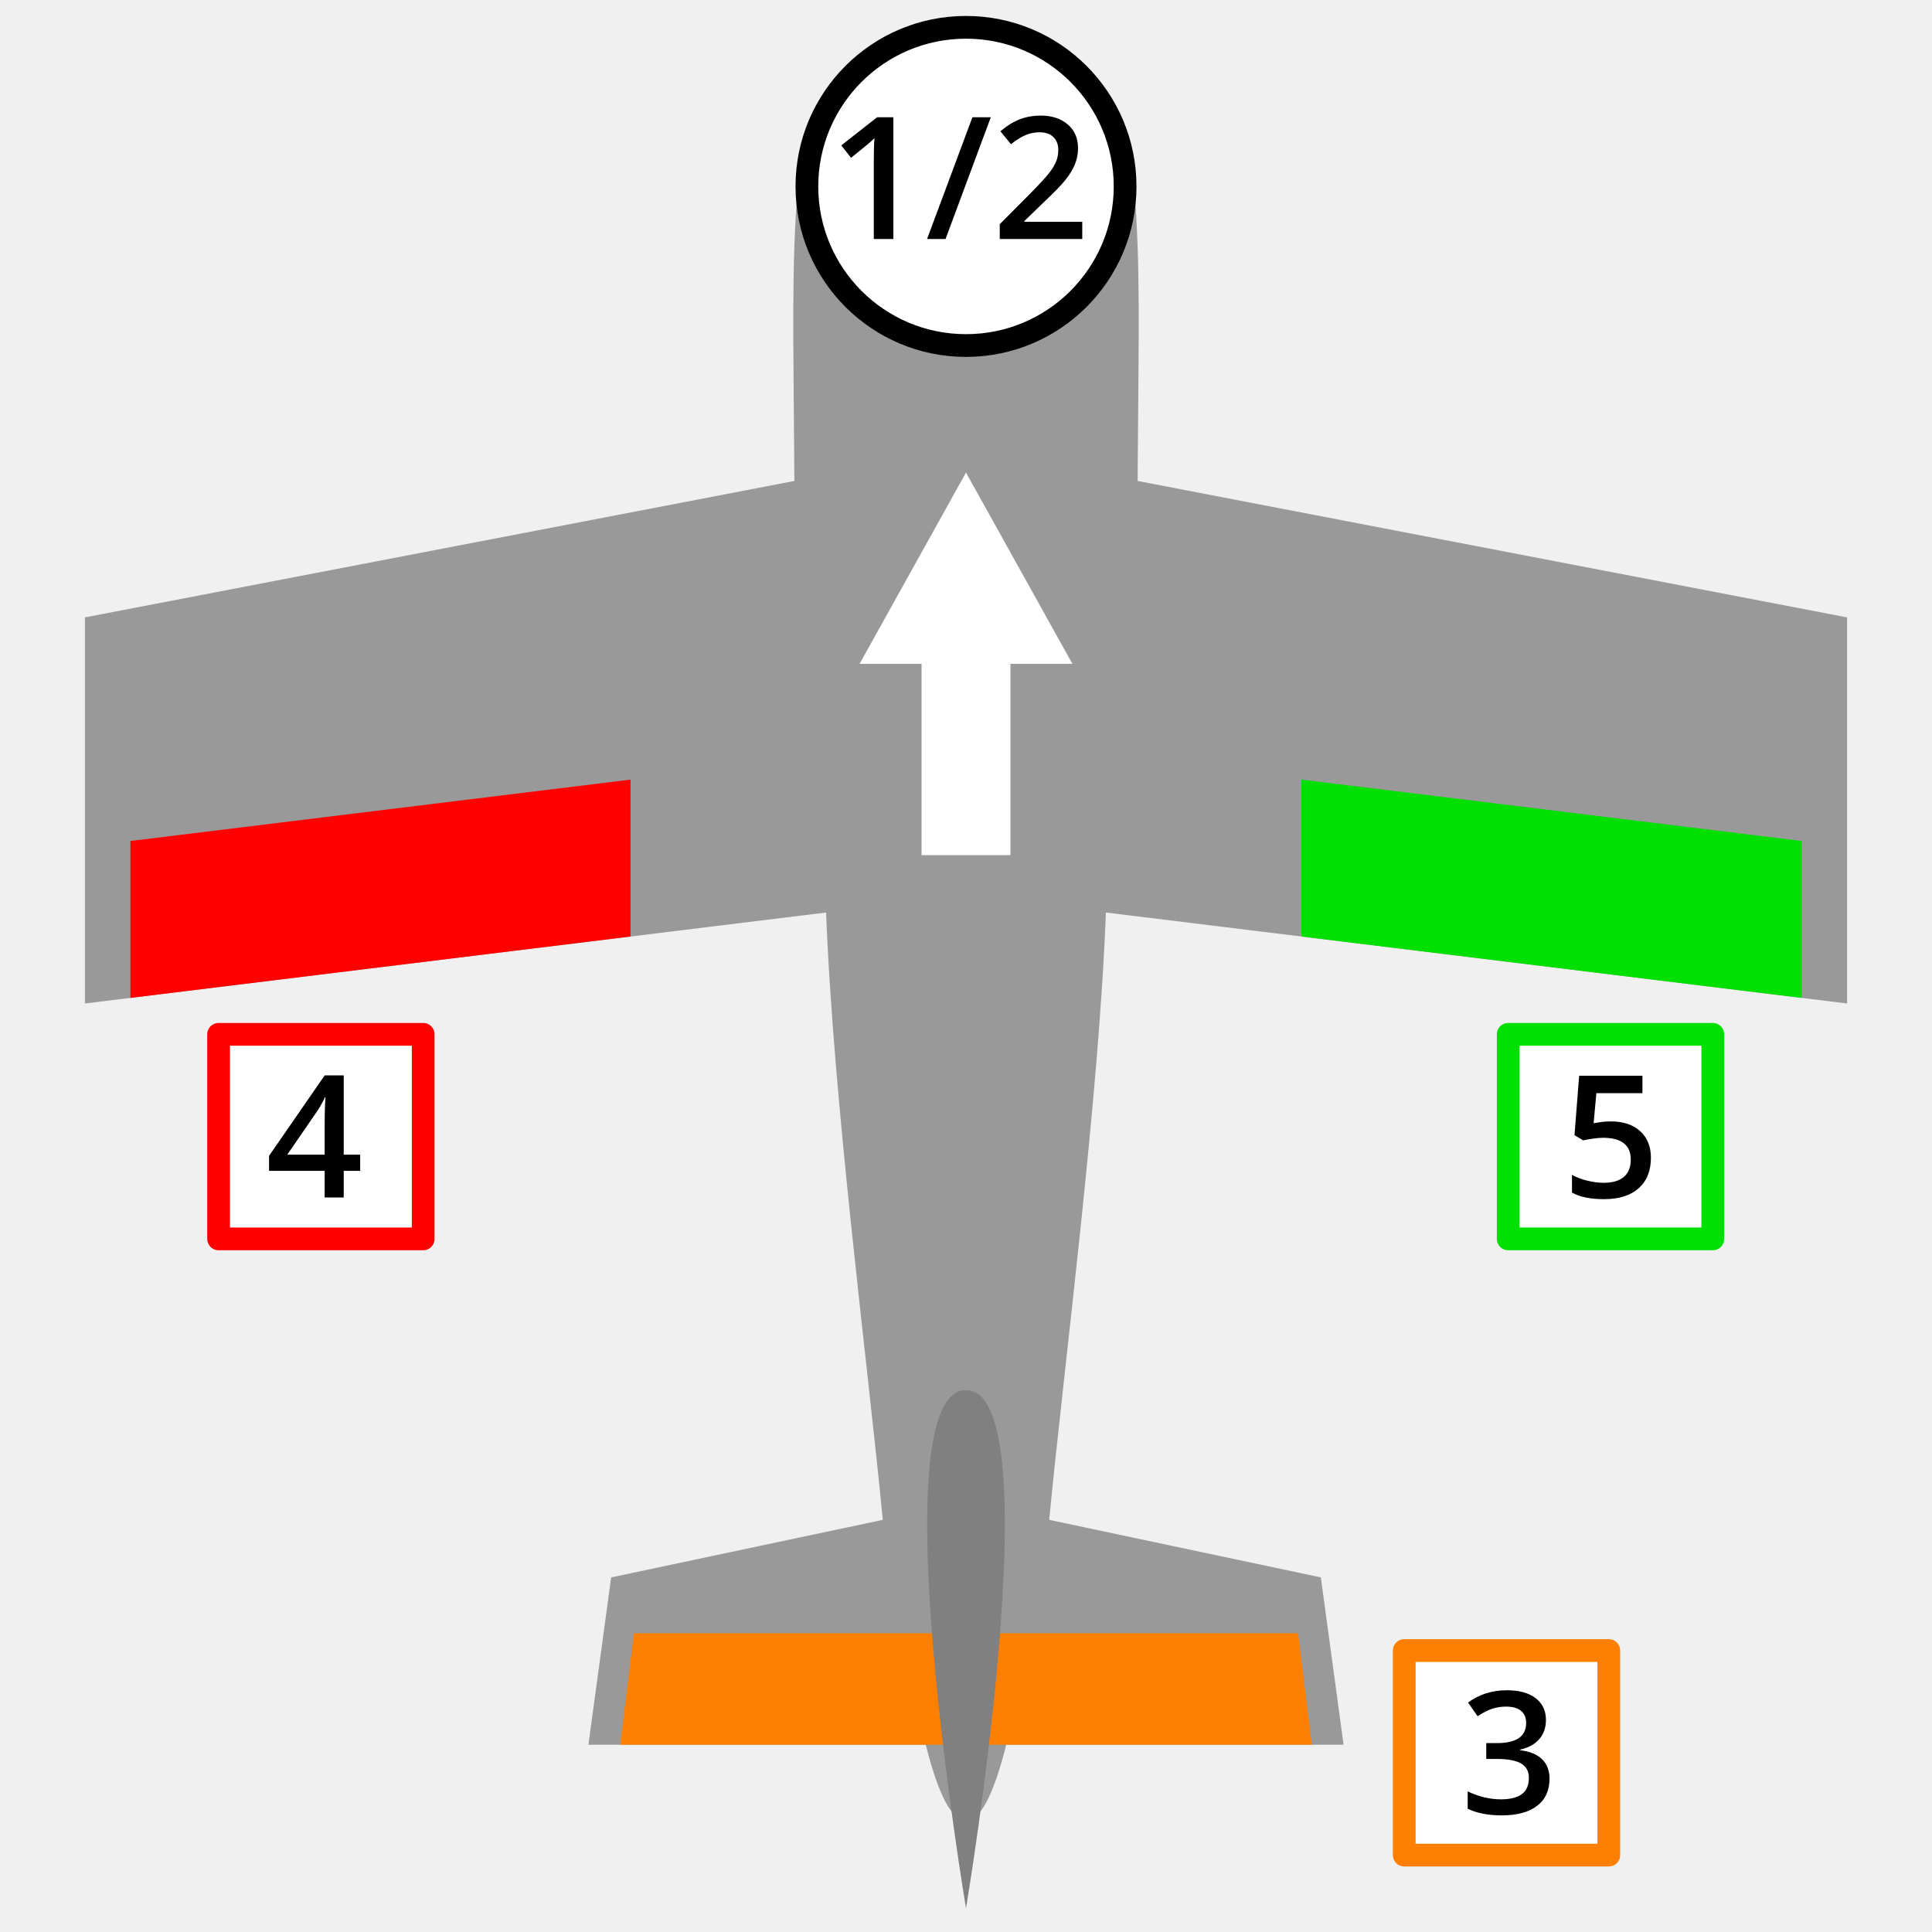
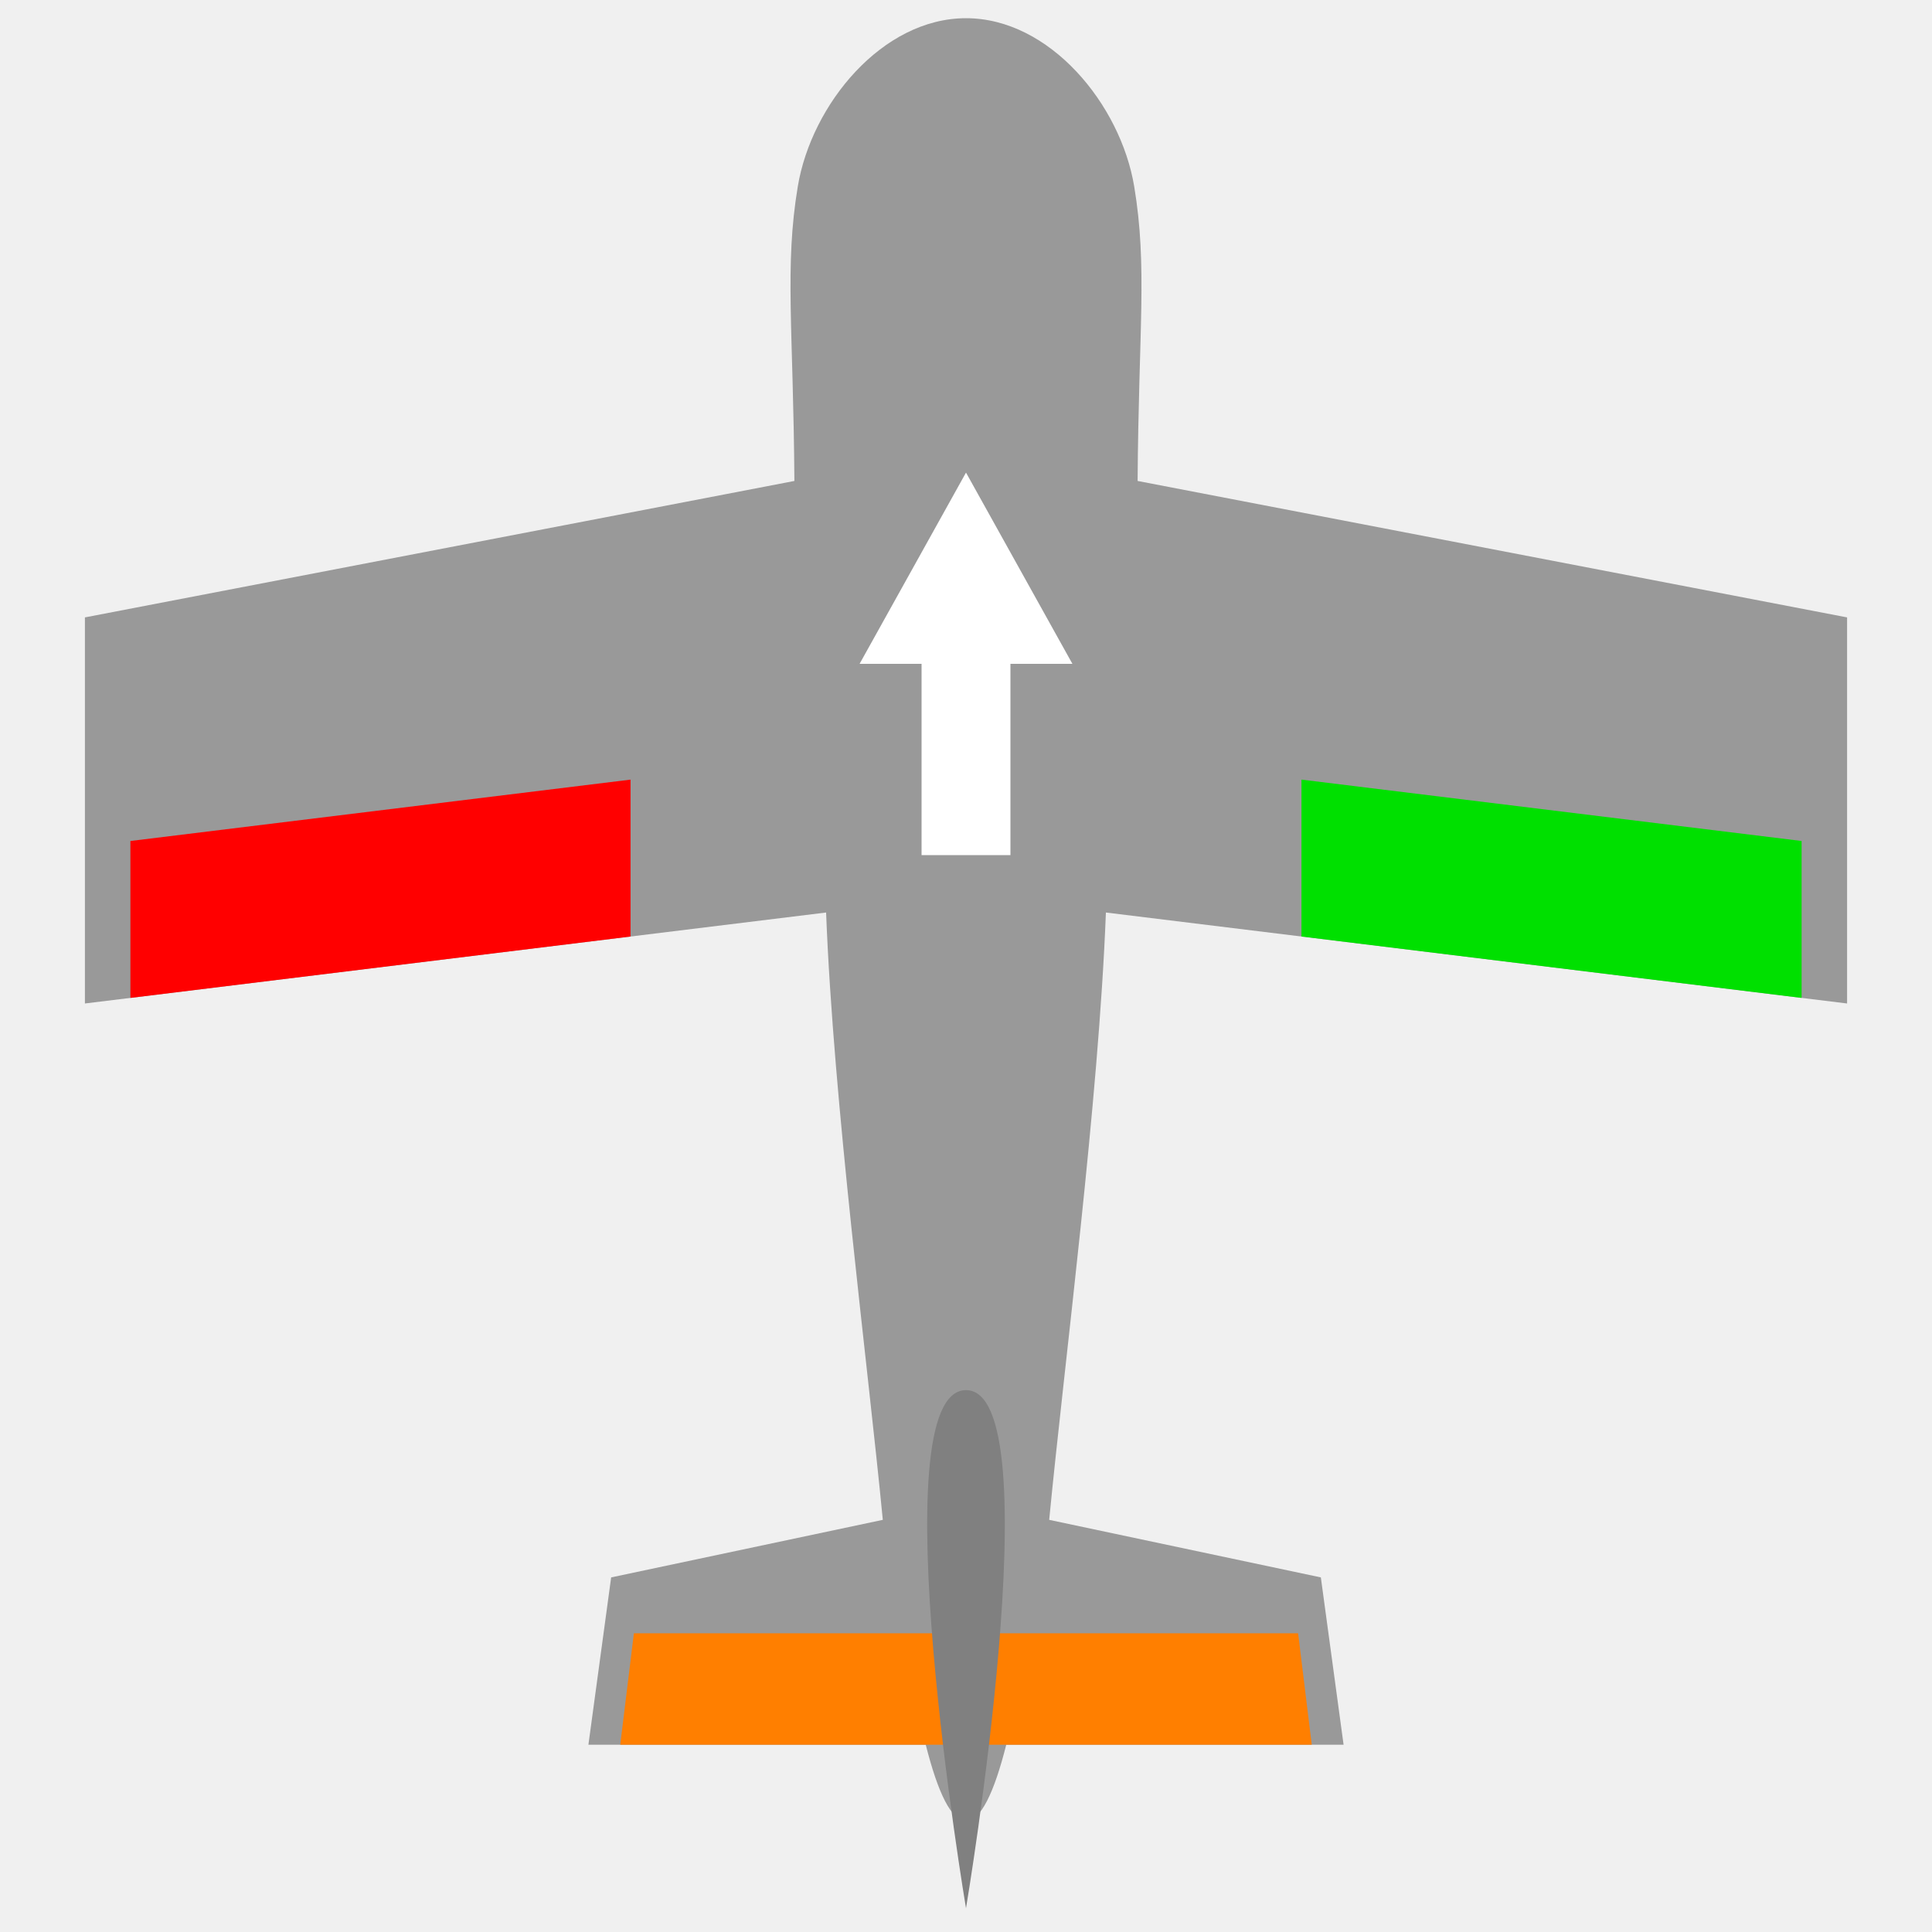
<svg xmlns="http://www.w3.org/2000/svg" xml:space="preserve" width="850px" height="850px" version="1.1" style="shape-rendering:geometricPrecision; text-rendering:geometricPrecision; image-rendering:optimizeQuality; fill-rule:evenodd; clip-rule:evenodd" viewBox="0 0 850 850">
  <defs>
    <style type="text/css">
   
-     .str0 {stroke:black;stroke-width:10;stroke-linecap:round;stroke-linejoin:round;stroke-miterlimit:22.926}
-     .str2 {stroke:#00E000;stroke-width:10;stroke-linecap:round;stroke-linejoin:round;stroke-miterlimit:22.926}
-     .str1 {stroke:red;stroke-width:10;stroke-linecap:round;stroke-linejoin:round;stroke-miterlimit:22.926}
-     .str3 {stroke:#FF7F00;stroke-width:10;stroke-linecap:round;stroke-linejoin:round;stroke-miterlimit:22.926}
    .fil1 {fill:#00E000}
-     .fil4 {fill:gray}
+     .fil3 {fill:gray}
    .fil0 {fill:#999999}
-     .fil6 {fill:red}
-     .fil3 {fill:#FF7F00}
-     .fil2 {fill:white}
-     .fil5 {fill:black;fill-rule:nonzero}
-     .fil7 {fill:white;fill-rule:nonzero}
+     .fil4 {fill:red}
+     .fil2 {fill:#FF7F00}
+     .fil5 {fill:white;fill-rule:nonzero}
   
  </style>
  </defs>
  <g id="Layer_x0020_1">
-     <path class="fil0" d="M258.88 767.6l148.41 0c5.38,21.31 11.3,33.52 17.71,33.52 6.41,0 12.33,-12.21 17.71,-33.52l148.41 0 -10 -73.61 -119.52 -25.32c6.72,-69.54 21.76,-183.85 24.95,-267.2l326.09 40.02 0 -169.86 -312.14 -60.03c0.45,-66.81 1.32,-93.85 -1.5,-129.58 -11.36,45.38 -37.14,69.99 -74,69.99 -36.86,0 -65.43,-27.83 -74,-69.99 -2.82,35.73 -1.95,62.77 -1.5,129.58l-312.14 60.03 0 169.86 326.09 -40.02c3.19,83.35 18.23,197.66 24.95,267.2l-119.52 25.32 -10 73.61z" />
+     <path class="fil0" d="M258.88 767.6l148.41 0c5.38,21.31 11.3,33.52 17.71,33.52 6.41,0 12.33,-12.21 17.71,-33.52l148.41 0 -10 -73.61 -119.52 -25.32c6.72,-69.54 21.76,-183.85 24.95,-267.2l326.09 40.02 0 -169.86 -312.14 -60.03c0.45,-66.81 4.39,-94.22 -1.5,-129.58 -6.01,-36.11 -37.14,-74.01 -74,-74.01 -36.86,0 -67.99,37.9 -74,74.01 -5.89,35.36 -1.95,62.77 -1.5,129.58l-312.14 60.03 0 169.86 326.09 -40.02c3.19,83.35 18.23,197.66 24.95,267.2l-119.52 25.32 -10 73.61z" />
    <polygon class="fil1" points="572.59,412.03 792.63,439.04 792.63,370 572.59,343 " />
-     <circle class="fil2 str0" cx="425" cy="82.02" r="70" />
-     <polygon class="fil3" points="272.88,767.6 577.12,767.6 571.12,718.58 278.88,718.58 " />
-     <path class="fil4" d="M425 839.54c0,0 -38.43,-227.94 0,-227.94 38.43,0 0,227.94 0,227.94z" />
-     <path class="fil5" d="M393.05 105.15l-8.61 0 0 -34.58c0,-4.12 0.09,-7.4 0.3,-9.81 -0.57,0.57 -1.26,1.23 -2.08,1.94 -0.81,0.71 -3.55,2.95 -8.23,6.73l-4.31 -5.46 15.75 -12.37 7.18 0 0 53.55z" />
-     <polygon id="_1" class="fil5" points="435.91,51.6 416,105.15 407.87,105.15 427.82,51.6 " />
-     <path id="_2" class="fil5" d="M476.15 105.15l-36.3 0 0 -6.51 13.81 -13.89c4.08,-4.18 6.78,-7.13 8.11,-8.88 1.33,-1.75 2.3,-3.38 2.92,-4.92 0.61,-1.54 0.91,-3.19 0.91,-4.95 0,-2.42 -0.73,-4.33 -2.18,-5.72 -1.45,-1.38 -3.46,-2.08 -6.02,-2.08 -2.05,0 -4.04,0.37 -5.96,1.14 -1.92,0.75 -4.13,2.12 -6.66,4.09l-4.65 -5.67c2.99,-2.51 5.88,-4.29 8.69,-5.34 2.82,-1.05 5.8,-1.57 8.98,-1.57 4.97,0 8.97,1.3 11.97,3.9 3.02,2.6 4.52,6.1 4.52,10.48 0,2.43 -0.44,4.72 -1.31,6.89 -0.87,2.18 -2.19,4.42 -3.99,6.73 -1.8,2.3 -4.78,5.42 -8.97,9.35l-9.3 9.01 0 0.36 25.43 0 0 7.58z" />
-     <rect class="fil2 str1" x="96.18" y="455.06" width="90" height="90" />
-     <path class="fil5" d="M158.46 515.13l-7.23 0 0 11.7 -8.39 0 0 -11.7 -24.47 0 0 -6.61 24.47 -35.39 8.39 0 0 34.88 7.23 0 0 7.12zm-15.62 -7.12l0 -13.45c0,-4.79 0.13,-8.7 0.37,-11.76l-0.29 0c-0.69,1.61 -1.76,3.57 -3.23,5.86l-13.3 19.35 16.45 0z" />
-     <rect class="fil2 str2" x="663.55" y="455.06" width="90" height="90" />
-     <path class="fil5" d="M708.78 493.38c5.4,0 9.68,1.43 12.83,4.29 3.15,2.86 4.72,6.76 4.72,11.7 0,5.71 -1.78,10.18 -5.36,13.39 -3.57,3.21 -8.66,4.82 -15.26,4.82 -5.98,0 -10.69,-0.96 -14.1,-2.9l0 -7.81c1.97,1.13 4.25,1.99 6.81,2.6 2.56,0.61 4.95,0.91 7.15,0.91 3.88,0 6.84,-0.86 8.86,-2.6 2.03,-1.72 3.04,-4.26 3.04,-7.61 0,-6.39 -4.07,-9.59 -12.24,-9.59 -1.15,0 -2.56,0.12 -4.25,0.35 -1.68,0.23 -3.16,0.49 -4.42,0.79l-3.85 -2.27 2.05 -26.17 27.84 0 0 7.65 -20.27 0 -1.2 13.25c0.85,-0.13 1.89,-0.31 3.13,-0.51 1.24,-0.19 2.75,-0.29 4.52,-0.29z" />
-     <rect class="fil2 str3" x="617.8" y="726.17" width="90" height="90" />
-     <path class="fil5" d="M680.15 756.7c0,3.4 -0.98,6.23 -2.96,8.48 -1.99,2.26 -4.76,3.77 -8.36,4.56l0 0.29c4.3,0.53 7.52,1.87 9.67,4.01 2.15,2.14 3.23,4.99 3.23,8.52 0,5.15 -1.83,9.14 -5.46,11.93 -3.64,2.8 -8.82,4.2 -15.53,4.2 -5.94,0 -10.95,-0.96 -15.02,-2.9l0 -7.66c2.27,1.12 4.67,1.98 7.21,2.6 2.55,0.61 4.98,0.91 7.34,0.91 4.15,0 7.24,-0.78 9.3,-2.31 2.05,-1.54 3.07,-3.92 3.07,-7.14 0,-2.86 -1.12,-4.96 -3.4,-6.31 -2.27,-1.34 -5.84,-2.02 -10.7,-2.02l-4.65 0 0 -6.97 4.73 0c8.55,0 12.82,-2.95 12.82,-8.86 0,-2.3 -0.75,-4.08 -2.24,-5.33 -1.48,-1.24 -3.68,-1.86 -6.6,-1.86 -2.02,0 -3.97,0.29 -5.86,0.86 -1.87,0.58 -4.1,1.69 -6.66,3.35l-4.21 -6c4.9,-3.61 10.61,-5.41 17.1,-5.41 5.4,0 9.61,1.16 12.64,3.47 3.03,2.33 4.54,5.52 4.54,9.59z" />
-     <polygon class="fil6" points="57.37,439.04 277.41,412.03 277.41,343 57.37,370 " />
-     <path class="fil7" d="M405.45 376.22l0 -84.15 -27.27 0 46.82 -84.15 46.82 84.15 -27.27 0 0 84.15 -39.1 0zm0 -42.08m-13.64 -42.07m9.78 -42.08m46.82 0m9.77 42.08m-13.63 42.07m-19.55 42.08" />
+     <polygon class="fil2" points="272.88,767.6 577.12,767.6 571.12,718.58 278.88,718.58 " />
+     <path class="fil3" d="M425 839.54c0,0 -38.43,-227.94 0,-227.94 38.43,0 0,227.94 0,227.94z" />
+     <polygon class="fil4" points="57.37,439.04 277.41,412.03 277.41,343 57.37,370 " />
+     <path class="fil5" d="M405.45 376.22l0 -84.15 -27.27 0 46.82 -84.15 46.82 84.15 -27.27 0 0 84.15 -39.1 0zm0 -42.08m-13.64 -42.07m9.78 -42.08m46.82 0m9.77 42.08m-13.63 42.07m-19.55 42.08" />
  </g>
</svg>
